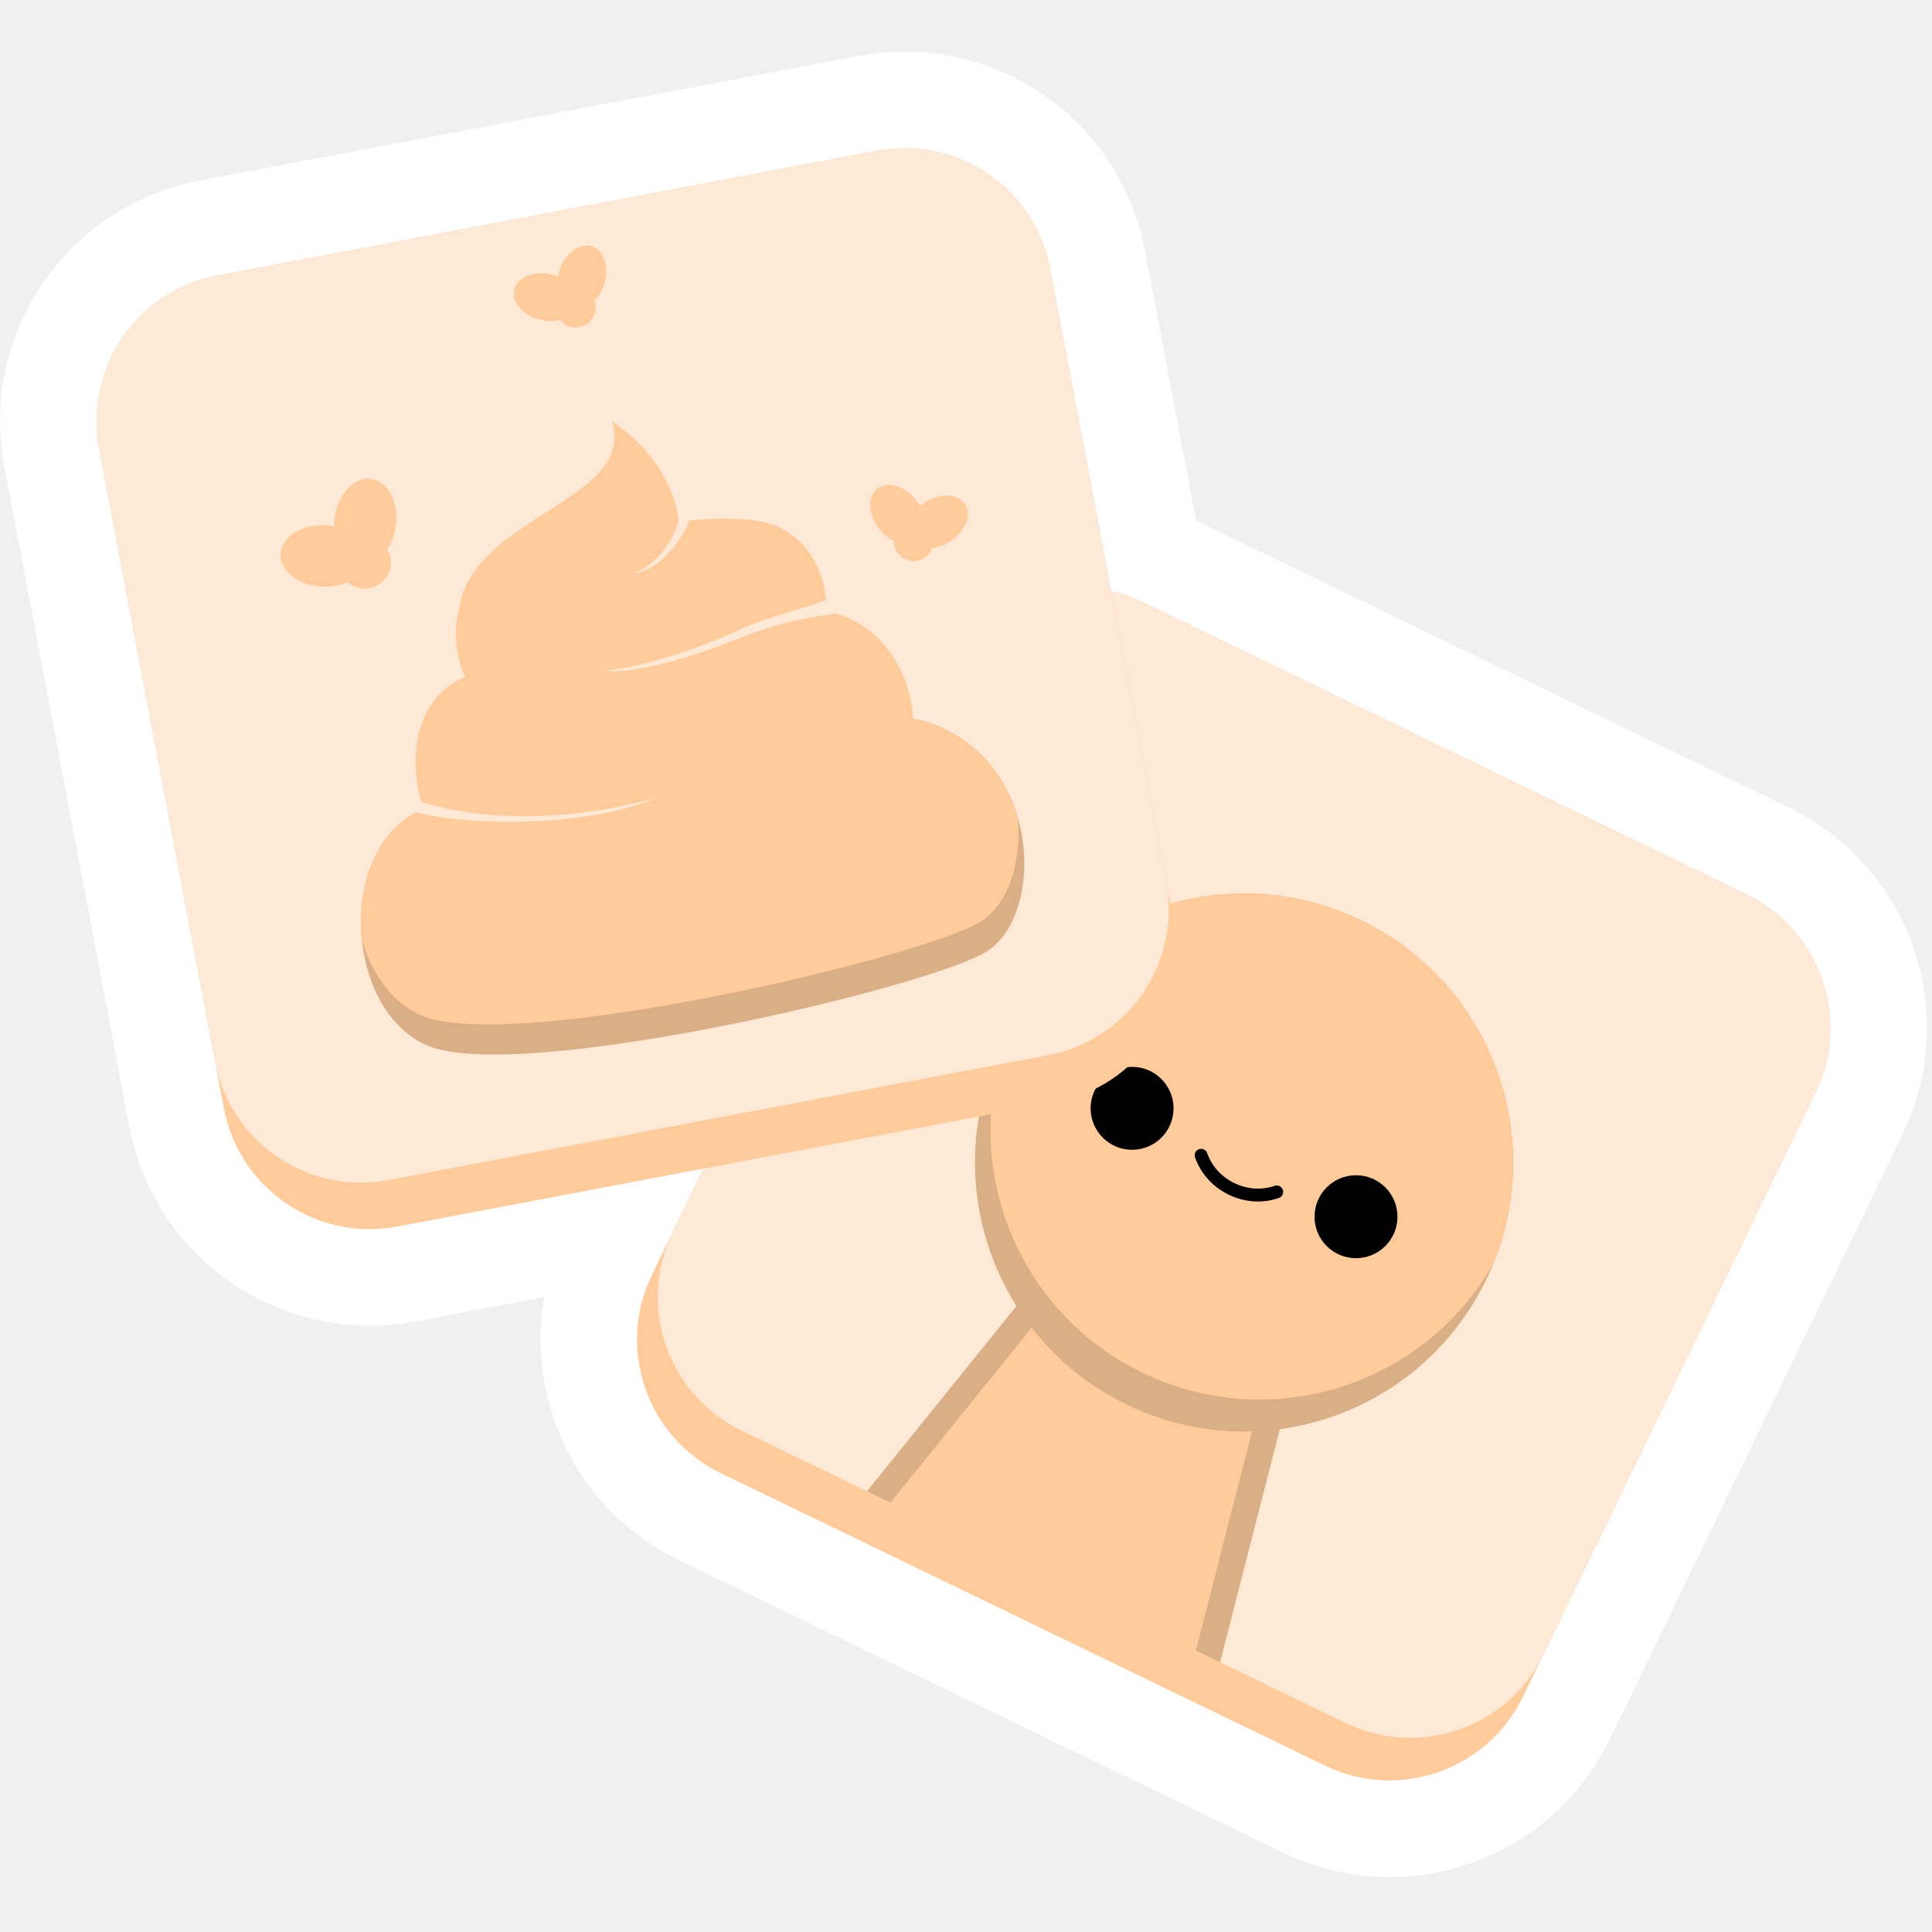
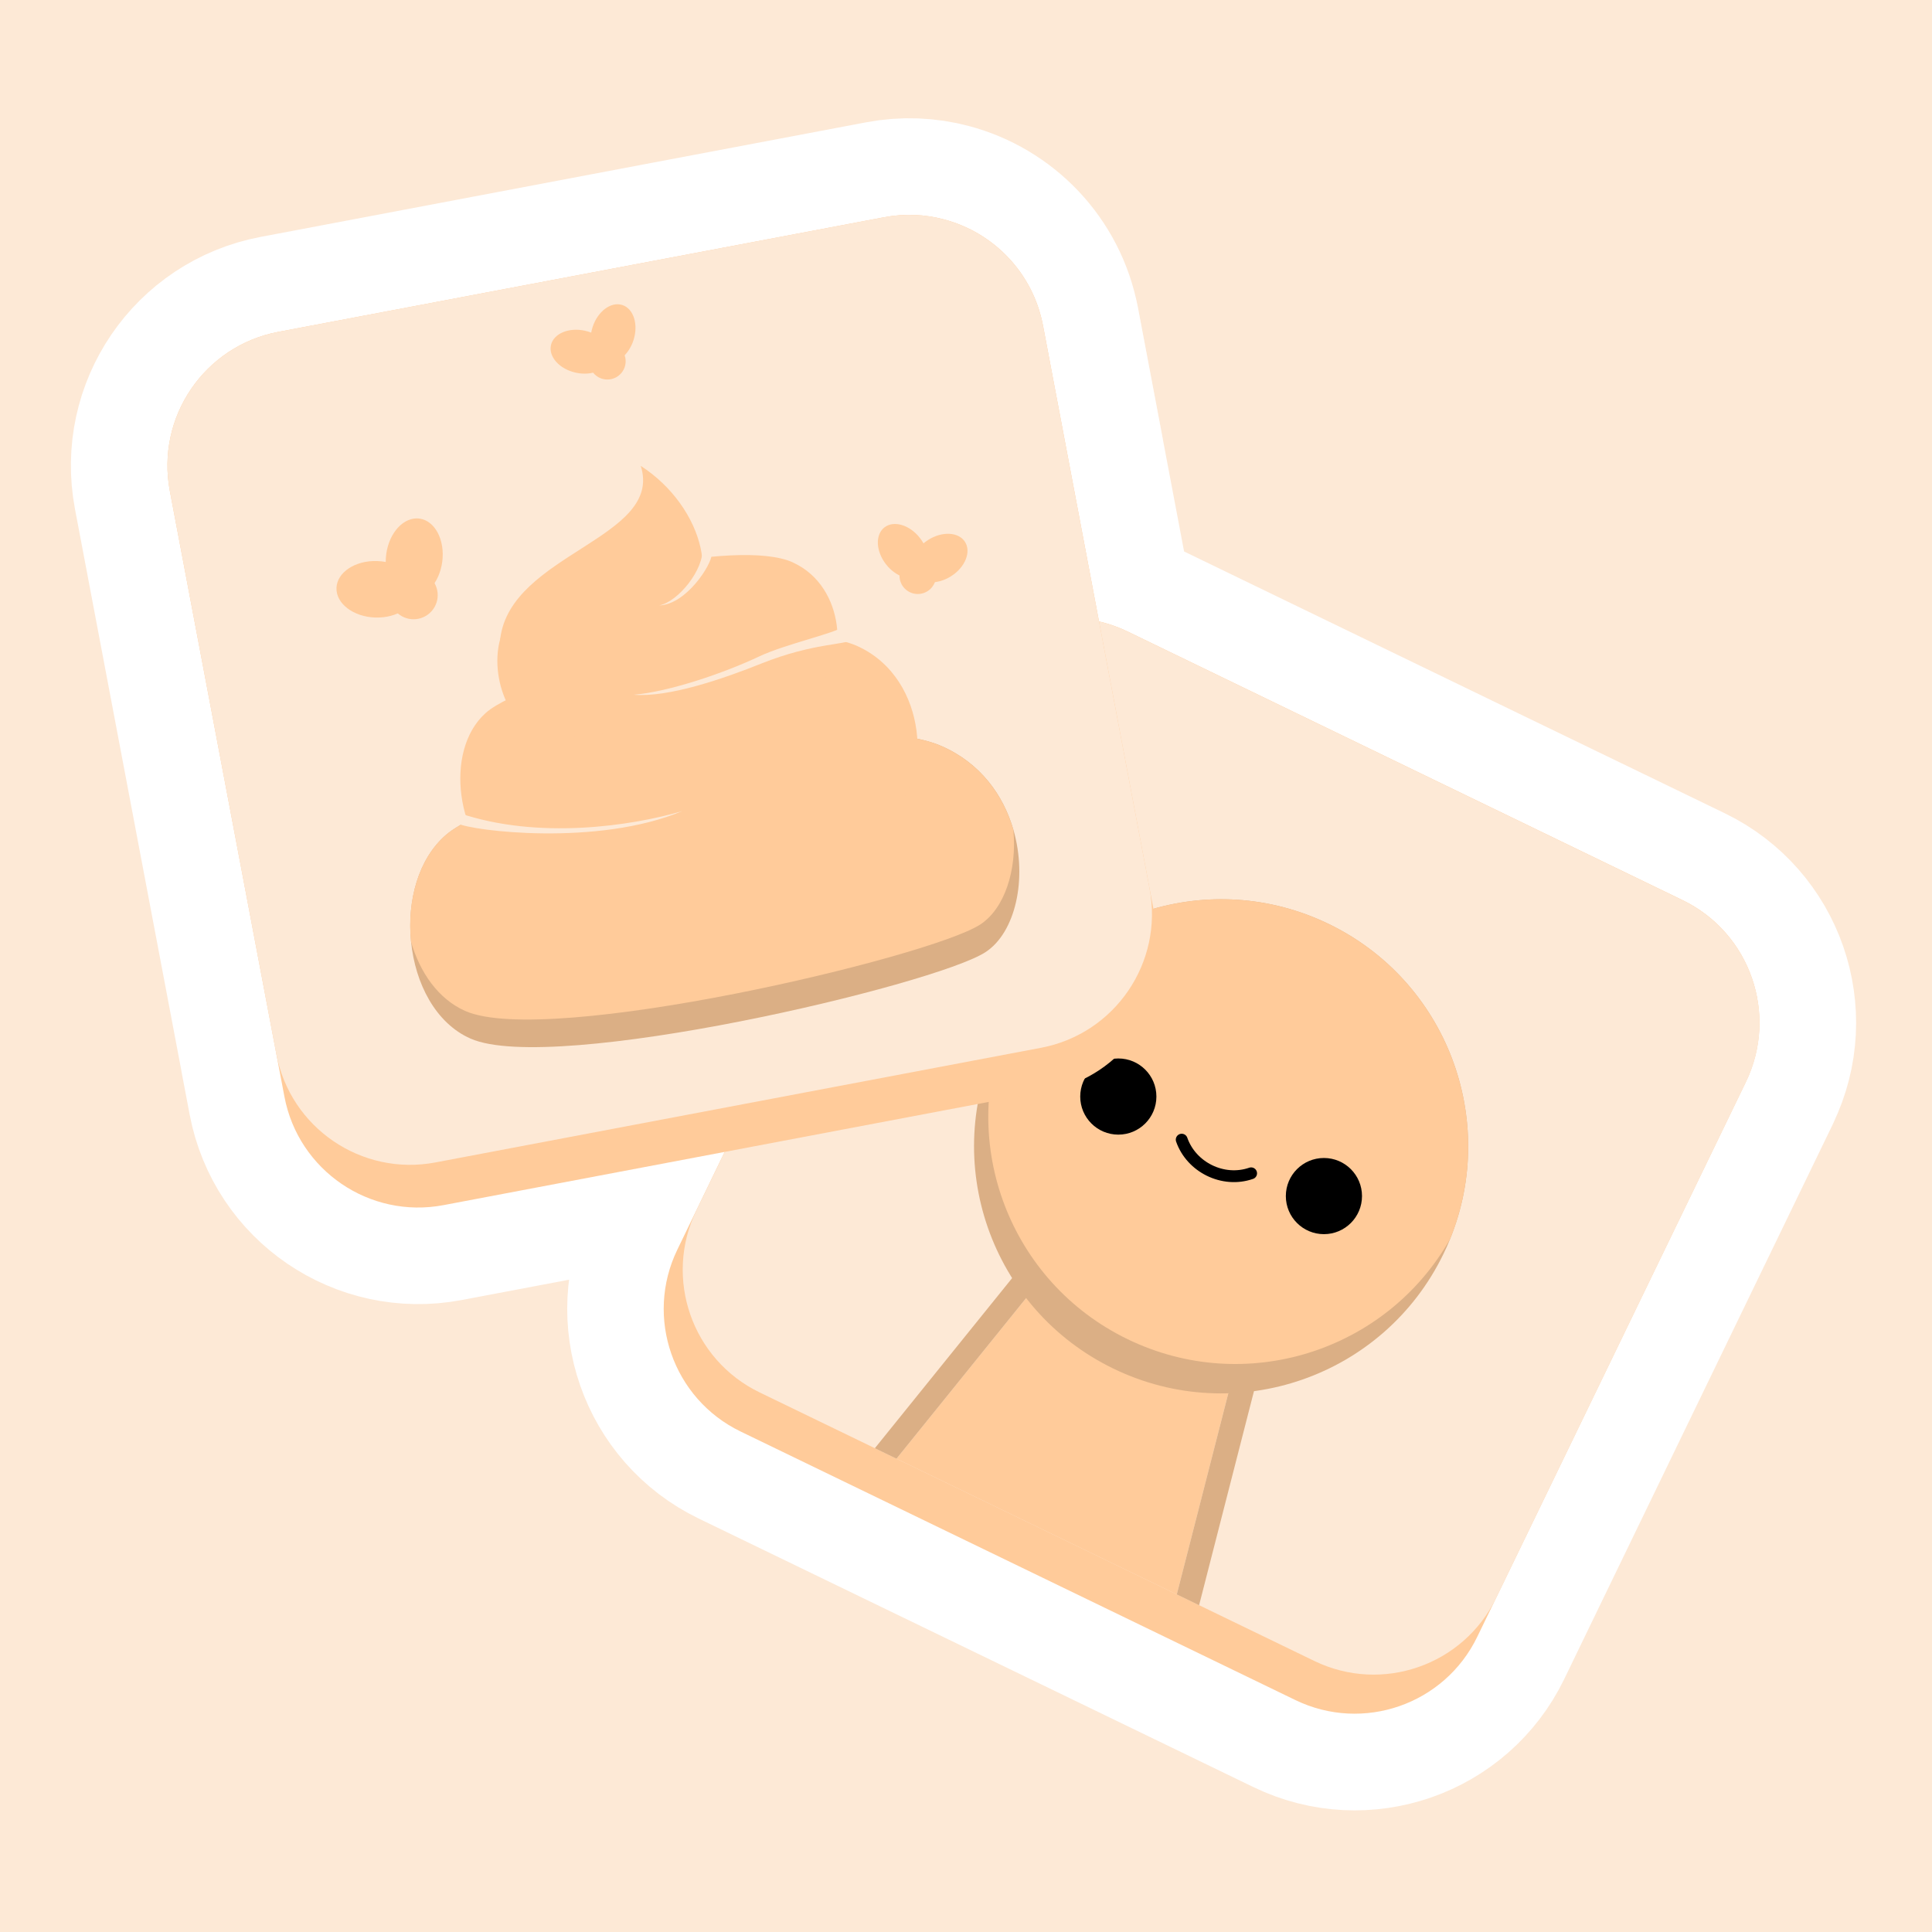
<svg xmlns="http://www.w3.org/2000/svg" width="300" height="300" viewBox="0 0 300 300" fill="none">
-   <g clip-path="url(#clip0_787_312)">
-     <path d="M281.92 169.65L239.7 256.86L236.5 263.48C230.96 274.92 217.2 279.71 205.76 274.17L111.94 228.75C100.49 223.2 95.7 209.44 101.24 198L103.73 192.85L104.44 191.39L105.04 190.16L109.25 181.46L61.71 190.46C49.21 192.82 37.18 184.61 34.81 172.13L33.45 164.97C33.45 164.97 33.45 164.93 33.45 164.91L33.2 163.61L28.82 140.49L25.44 122.65L15.41 69.7C13.05 57.2 21.26 45.17 33.75 42.79L100.21 30.21L121.26 26.23L136.16 23.41C139.65 22.75 143.11 22.91 146.33 23.77C154.63 25.96 161.36 32.74 163.06 41.74L167.08 62.98L172.53 91.76C174.18 92.14 175.82 92.71 177.42 93.48L238.24 122.93L257.52 132.26L271.23 138.9C282.67 144.44 287.46 158.2 281.91 169.64L281.92 169.65Z" fill="white" stroke="white" stroke-width="30" stroke-linecap="round" stroke-linejoin="round" />
-     <path opacity="0.4" d="M167.091 62.97L167.081 62.98L163.061 41.74L167.091 62.97Z" fill="white" stroke="white" stroke-width="30" stroke-linecap="round" stroke-linejoin="round" />
-     <path d="M146.637 104.163L101.219 197.989C95.68 209.432 100.466 223.2 111.91 228.739L205.735 274.156C217.178 279.696 230.946 274.91 236.485 263.466L281.903 169.641C287.442 158.197 282.656 144.43 271.212 138.891L177.387 93.473C165.944 87.934 152.176 92.72 146.637 104.163Z" fill="#FFCB9A" />
-     <path d="M281.919 169.65L239.699 256.86C234.159 268.3 220.389 273.09 208.949 267.55L115.129 222.13C103.679 216.59 98.899 202.82 104.429 191.38L146.649 104.17C152.189 92.73 165.959 87.94 177.409 93.49L271.229 138.91C282.669 144.45 287.459 158.22 281.919 169.66V169.65Z" fill="#FDE9D6" />
-     <path d="M185.679 256.29L138.279 233.34L173.009 190.31L199.319 203.05L185.679 256.29Z" fill="#FFCB9A" />
-     <path d="M173.009 190.31L138.279 233.34L134.619 231.57L169.339 188.54L173.009 190.31Z" fill="#DBAF85" />
-     <path d="M189.45 258.12L185.68 256.29L199.32 203.05L203.1 204.88L189.45 258.12Z" fill="#DBAF85" />
-     <path d="M230.77 198.72C220.72 219.48 195.74 228.17 174.97 218.11C154.21 208.06 145.52 183.08 155.58 162.32C155.99 161.48 156.41 160.68 156.87 159.88C167.64 140.88 191.46 133.27 211.38 142.92C231.31 152.57 240.11 175.97 231.89 196.2C231.55 197.05 231.18 197.88 230.77 198.72Z" fill="#DBAF85" />
-     <path d="M231.889 196.2C221.119 215.19 197.309 222.79 177.379 213.14C157.449 203.49 148.649 180.1 156.869 159.88C167.639 140.88 191.459 133.27 211.379 142.92C231.309 152.57 240.109 175.97 231.889 196.2Z" fill="#FFCB9A" />
-     <path d="M175.79 178.54C179.346 178.54 182.23 175.657 182.23 172.1C182.23 168.543 179.346 165.66 175.79 165.66C172.233 165.66 169.35 168.543 169.35 172.1C169.35 175.657 172.233 178.54 175.79 178.54Z" fill="black" />
-     <path d="M210.559 195.37C214.116 195.37 216.999 192.487 216.999 188.93C216.999 185.373 214.116 182.49 210.559 182.49C207.002 182.49 204.119 185.373 204.119 188.93C204.119 192.487 207.002 195.37 210.559 195.37Z" fill="black" />
-     <path d="M186.51 179.39C188.13 184.04 193.49 186.73 198.25 185.08" stroke="black" stroke-width="2" stroke-linecap="round" stroke-linejoin="round" />
-     <path d="M163.061 41.74L182.451 144.17C184.811 156.66 176.601 168.7 164.111 171.07L61.691 190.46C49.191 192.83 37.151 184.61 34.781 172.13L15.4 69.69C13.04 57.2 21.25 45.16 33.74 42.79L136.171 23.41C139.661 22.75 143.121 22.91 146.331 23.78C154.631 25.97 161.361 32.75 163.061 41.75V41.74Z" fill="#FFCB9A" />
-     <path d="M163.061 41.74L181.081 136.95C183.441 149.44 175.231 161.48 162.741 163.85L60.321 183.24C47.821 185.61 35.781 177.39 33.41 164.91L15.4 69.69C13.04 57.2 21.25 45.16 33.74 42.79L136.171 23.41C139.661 22.75 143.121 22.91 146.331 23.78C154.631 25.97 161.361 32.75 163.061 41.75V41.74Z" fill="#FDE9D6" />
-     <path d="M153.331 147.68C144.771 153.25 80.241 168.47 66.251 162.3C60.341 159.7 56.881 152.97 56.191 145.89C55.511 139.06 57.391 131.9 62.131 127.83C71.781 119.54 128.961 105.51 145.821 112.8C152.471 115.67 156.361 121.15 158.051 126.99C160.461 135.33 158.371 144.4 153.331 147.68Z" fill="#DBAF85" />
-     <path d="M158.04 126.99C158.69 133.82 156.54 140.34 152.44 143.01C143.88 148.58 79.35 163.8 65.36 157.63C60.79 155.61 57.68 151.11 56.18 145.89C55.5 139.06 57.38 131.9 62.12 127.83C71.77 119.54 128.95 105.51 145.81 112.8C152.46 115.67 156.35 121.15 158.04 126.99Z" fill="#FFCB9A" />
-     <path d="M131.74 95.96C143.93 101.55 144.04 119.13 137.63 123.46C131.22 127.79 79.36 139.15 72.14 134.39C64 129.03 61.6 113.7 68.81 107.24C76.02 100.78 119 90.11 131.75 95.96H131.74Z" fill="#FFCB9A" />
-     <path d="M120.791 81.8C129.861 85.96 129.941 99.04 125.171 102.25C120.401 105.46 81.821 113.93 76.451 110.38C70.401 106.39 68.611 94.99 73.971 90.18C79.341 85.37 111.311 77.44 120.791 81.79V81.8Z" fill="#FFCB9A" />
-     <path d="M95.031 65.44C98.951 77.71 73.001 80.27 71.271 94.71C70.771 98.91 91.561 95.57 100.461 91.12C109.361 86.67 105.821 72.42 95.031 65.45V65.44Z" fill="#FFCB9A" />
-     <path d="M102.12 123.81C93.31 126.4 77.64 128.66 64.42 124.19C61.8 125.99 61.72 124.66 64.05 125.91C66.38 127.16 87.79 129.86 102.12 123.8V123.81Z" fill="#FDE9D6" />
-     <path d="M93.791 104.16C99.791 103.67 109.171 100.47 115.031 97.69C119.481 95.58 128.081 93.73 129.361 92.59C130.601 93.35 131.411 94.01 130.571 94.87C129.731 95.73 124.181 95.39 115.551 98.83C109.071 101.42 99.781 104.66 93.791 104.15V104.16Z" fill="#FDE9D6" />
-     <path d="M105.451 79.27C105.831 82.9 101.341 88.47 98.141 89.05C102.751 88.91 107.031 82.12 107.031 80.43C107.031 79.09 105.451 79.27 105.451 79.27Z" fill="#FDE9D6" />
-     <path d="M61.471 81.644C61.951 77.964 60.219 74.704 57.601 74.362C54.983 74.02 52.472 76.727 51.991 80.407C51.511 84.087 53.243 87.347 55.861 87.689C58.478 88.031 60.99 85.325 61.471 81.644Z" fill="#FFCB9A" />
-     <path d="M57.014 86.548C57.103 83.909 54.169 81.669 50.46 81.543C46.751 81.417 43.671 83.454 43.582 86.093C43.492 88.731 46.427 90.972 50.136 91.098C53.845 91.223 56.925 89.186 57.014 86.548Z" fill="#FFCB9A" />
-     <path d="M56.619 91.39C58.872 91.39 60.699 89.564 60.699 87.31C60.699 85.057 58.872 83.23 56.619 83.23C54.366 83.23 52.539 85.057 52.539 87.31C52.539 89.564 54.366 91.39 56.619 91.39Z" fill="#FFCB9A" />
-     <path d="M147.529 84.101C149.898 82.589 150.945 79.993 149.866 78.303C148.787 76.613 145.992 76.469 143.623 77.982C141.253 79.494 140.206 82.09 141.285 83.78C142.364 85.47 145.159 85.614 147.529 84.101Z" fill="#FFCB9A" />
-     <path d="M142.511 83.876C144.089 82.64 143.964 79.844 142.231 77.63C140.498 75.417 137.814 74.625 136.235 75.861C134.657 77.097 134.782 79.893 136.515 82.106C138.248 84.32 140.932 85.112 142.511 83.876Z" fill="#FFCB9A" />
-     <path d="M141.881 87.12C143.588 87.12 144.971 85.737 144.971 84.03C144.971 82.324 143.588 80.94 141.881 80.94C140.174 80.94 138.791 82.324 138.791 84.03C138.791 85.737 140.174 87.12 141.881 87.12Z" fill="#FFCB9A" />
-     <path d="M93.798 44.217C94.669 41.544 93.83 38.874 91.924 38.253C90.018 37.631 87.766 39.295 86.895 41.967C86.025 44.64 86.864 47.31 88.77 47.932C90.676 48.553 92.927 46.89 93.798 44.217Z" fill="#FFCB9A" />
-     <path d="M89.786 47.25C90.222 45.293 88.35 43.212 85.606 42.601C82.862 41.99 80.285 43.081 79.849 45.038C79.414 46.995 81.285 49.077 84.029 49.687C86.773 50.298 89.35 49.207 89.786 47.25Z" fill="#FFCB9A" />
-     <path d="M89.391 50.85C91.097 50.85 92.481 49.467 92.481 47.76C92.481 46.054 91.097 44.67 89.391 44.67C87.684 44.67 86.301 46.054 86.301 47.76C86.301 49.467 87.684 50.85 89.391 50.85Z" fill="#FFCB9A" />
-   </g>
-   <defs>
-     <clipPath id="clip0_787_312">
-       <rect width="299.23" height="283.47" fill="white" transform="translate(0 8)" />
-     </clipPath>
-   </defs>
+   <rect width="300" height="300" fill="#FDE9D6" />
+   <path d="M271.104 168.022L232.335 248.103L229.397 254.182C224.309 264.687 211.674 269.086 201.169 263.998L115.019 222.291C104.504 217.195 100.106 204.56 105.193 194.055L107.48 189.326L108.132 187.985L108.683 186.856L112.548 178.867L68.894 187.131C57.416 189.298 46.37 181.759 44.193 170.3L42.944 163.725C42.944 163.725 42.944 163.688 42.944 163.67L42.715 162.476L38.693 141.246L35.589 124.864L26.379 76.243C24.212 64.764 31.751 53.718 43.22 51.532L104.247 39.98L123.577 36.326L137.259 33.736C140.463 33.13 143.641 33.277 146.597 34.067C154.219 36.078 160.399 42.304 161.96 50.568L165.651 70.072L170.656 96.499C172.171 96.848 173.677 97.372 175.146 98.079L230.994 125.121L248.698 133.689L261.288 139.786C271.792 144.873 276.191 157.508 271.095 168.013L271.104 168.022Z" fill="white" stroke="white" stroke-width="30" stroke-linecap="round" stroke-linejoin="round" />
+   <path opacity="0.4" d="M165.662 70.063L165.652 70.072L161.961 50.568L165.662 70.063Z" fill="white" stroke="white" stroke-width="30" stroke-linecap="round" stroke-linejoin="round" />
+   <path d="M146.882 107.888L105.177 194.044C100.09 204.552 104.485 217.194 114.993 222.281L201.149 263.986C211.657 269.072 224.299 264.677 229.385 254.169L271.09 168.013C276.177 157.505 271.782 144.864 261.274 139.777L175.118 98.072C164.61 92.985 151.968 97.38 146.882 107.888Z" fill="#FFCB9A" />
+   <path d="M271.105 168.022L232.337 248.103C227.249 258.608 214.605 263.006 204.1 257.919L117.949 216.212C107.435 211.125 103.046 198.48 108.124 187.976L146.893 107.894C151.98 97.389 164.624 92.991 175.138 98.087L261.289 139.795C271.794 144.882 276.193 157.526 271.105 168.031V168.022Z" fill="#FDE9D6" />
+   <path d="M182.732 247.58L139.207 226.506L171.098 186.993L195.257 198.692L182.732 247.58Z" fill="#FFCB9A" />
+   <path d="M171.098 186.993L139.207 226.506L135.846 224.881L167.728 185.368L171.098 186.993Z" fill="#DBAF85" />
+   <path d="M186.194 249.26L182.732 247.58L195.257 198.692L198.728 200.372L186.194 249.26Z" fill="#DBAF85" />
+   <path d="M224.137 194.716C214.908 213.779 191.97 221.758 172.898 212.521C153.835 203.292 145.855 180.354 155.093 161.291C155.47 160.52 155.855 159.785 156.278 159.051C166.167 141.604 188.04 134.616 206.332 143.477C224.633 152.338 232.713 173.825 225.165 192.402C224.853 193.182 224.513 193.944 224.137 194.716Z" fill="#DBAF85" />
+   <path d="M225.164 192.402C215.274 209.839 193.411 216.818 175.11 207.957C156.809 199.096 148.728 177.618 156.276 159.051C166.166 141.604 188.039 134.616 206.331 143.477C224.631 152.338 232.712 173.825 225.164 192.402Z" fill="#FFCB9A" />
+   <path d="M173.652 176.185C176.918 176.185 179.565 173.538 179.565 170.272C179.565 167.006 176.918 164.358 173.652 164.358C170.386 164.358 167.738 167.006 167.738 170.272C167.738 173.538 170.386 176.185 173.652 176.185Z" fill="black" />
+   <path d="M205.578 191.639C208.844 191.639 211.491 188.992 211.491 185.726C211.491 182.46 208.844 179.812 205.578 179.812C202.312 179.812 199.664 182.46 199.664 185.726C199.664 188.992 202.312 191.639 205.578 191.639Z" fill="black" />
+   <path d="M183.494 176.966C184.982 181.236 189.904 183.706 194.274 182.191" stroke="black" stroke-width="1.837" stroke-linecap="round" stroke-linejoin="round" />
+   <path d="M161.961 50.568L179.766 144.625C181.933 156.094 174.394 167.15 162.925 169.326L68.877 187.131C57.399 189.307 46.343 181.759 44.167 170.299L26.371 76.233C24.204 64.764 31.743 53.708 43.212 51.532L137.269 33.736C140.474 33.13 143.651 33.277 146.599 34.076C154.22 36.087 160.4 42.313 161.961 50.577V50.568Z" fill="#FFCB9A" />
+   <path d="M161.961 50.568L178.508 137.995C180.675 149.464 173.136 160.52 161.667 162.696L67.62 180.501C56.141 182.677 45.085 175.129 42.909 163.67L26.371 76.233C24.204 64.764 31.743 53.708 43.212 51.532L137.269 33.736C140.474 33.13 143.651 33.277 146.599 34.076C154.22 36.087 160.4 42.313 161.961 50.577V50.568Z" fill="#FDE9D6" />
+   <path d="M153.028 147.848C145.168 152.963 85.913 166.939 73.067 161.273C67.64 158.885 64.462 152.706 63.829 146.204C63.204 139.933 64.931 133.358 69.283 129.621C78.144 122.008 130.65 109.125 146.132 115.819C152.239 118.455 155.811 123.487 157.362 128.849C159.575 136.507 157.656 144.836 153.028 147.848Z" fill="#DBAF85" />
+   <path d="M157.351 128.849C157.948 135.121 155.973 141.108 152.209 143.56C144.348 148.674 85.093 162.65 72.247 156.985C68.05 155.13 65.195 150.998 63.817 146.204C63.193 139.933 64.919 133.358 69.272 129.621C78.133 122.008 130.639 109.125 146.12 115.819C152.227 118.455 155.799 123.487 157.351 128.849Z" fill="#FFCB9A" />
+   <path d="M133.201 100.356C144.394 105.489 144.495 121.632 138.609 125.608C132.723 129.584 85.102 140.015 78.472 135.644C70.998 130.723 68.794 116.646 75.415 110.714C82.035 104.782 121.502 94.984 133.21 100.356H133.201Z" fill="#FFCB9A" />
+   <path d="M123.147 87.353C131.476 91.173 131.549 103.184 127.169 106.132C122.789 109.079 87.363 116.857 82.432 113.597C76.876 109.933 75.233 99.465 80.154 95.048C85.085 90.632 114.442 83.35 123.147 87.344V87.353Z" fill="#FFCB9A" />
+   <path d="M99.492 72.331C103.092 83.598 79.263 85.948 77.674 99.208C77.215 103.065 96.306 99.998 104.478 95.911C112.651 91.825 109.4 78.74 99.492 72.34V72.331Z" fill="#FFCB9A" />
+   <path d="M106.002 125.929C97.912 128.307 83.523 130.383 71.384 126.278C68.978 127.931 68.904 126.71 71.044 127.857C73.184 129.005 92.843 131.485 106.002 125.92V125.929Z" fill="#FDE9D6" />
+   <path d="M98.353 107.885C103.863 107.436 112.476 104.497 117.857 101.944C121.944 100.007 129.841 98.308 131.016 97.261C132.155 97.959 132.898 98.565 132.127 99.355C131.356 100.145 126.259 99.832 118.335 102.991C112.384 105.369 103.854 108.345 98.353 107.876V107.885Z" fill="#FDE9D6" />
+   <path d="M109.06 85.03C109.409 88.363 105.286 93.478 102.348 94.011C106.581 93.882 110.511 87.647 110.511 86.095C110.511 84.865 109.06 85.03 109.06 85.03Z" fill="#FDE9D6" />
+   <path d="M68.675 87.21C69.117 83.831 67.526 80.837 65.122 80.523C62.718 80.209 60.412 82.694 59.971 86.074C59.53 89.453 61.12 92.447 63.524 92.761C65.928 93.075 68.234 90.59 68.675 87.21Z" fill="#FFCB9A" />
+   <path d="M64.582 91.713C64.665 89.29 61.97 87.232 58.564 87.117C55.158 87.002 52.33 88.872 52.248 91.295C52.166 93.718 54.861 95.775 58.267 95.891C61.673 96.006 64.5 94.135 64.582 91.713Z" fill="#FFCB9A" />
+   <path d="M64.219 96.159C66.288 96.159 67.966 94.482 67.966 92.413C67.966 90.344 66.288 88.666 64.219 88.666C62.15 88.666 60.473 90.344 60.473 92.413C60.473 94.482 62.15 96.159 64.219 96.159Z" fill="#FFCB9A" />
+   <path d="M147.698 89.466C149.874 88.077 150.835 85.694 149.845 84.142C148.854 82.59 146.287 82.458 144.112 83.847C141.936 85.236 140.975 87.62 141.965 89.171C142.956 90.723 145.523 90.855 147.698 89.466Z" fill="#FFCB9A" />
+   <path d="M143.09 89.259C144.54 88.124 144.425 85.557 142.834 83.524C141.242 81.492 138.777 80.764 137.328 81.899C135.878 83.034 135.993 85.602 137.585 87.634C139.176 89.667 141.641 90.394 143.09 89.259Z" fill="#FFCB9A" />
+   <path d="M142.511 92.238C144.078 92.238 145.349 90.968 145.349 89.401C145.349 87.834 144.078 86.564 142.511 86.564C140.944 86.564 139.674 87.834 139.674 89.401C139.674 90.968 140.944 92.238 142.511 92.238Z" fill="#FFCB9A" />
+   <path d="M98.361 52.842C99.161 50.388 98.39 47.936 96.64 47.365C94.889 46.795 92.822 48.322 92.022 50.777C91.223 53.231 91.993 55.683 93.743 56.253C95.494 56.824 97.561 55.297 98.361 52.842Z" fill="#FFCB9A" />
+   <path d="M94.677 55.627C95.077 53.831 93.359 51.919 90.839 51.358C88.319 50.797 85.952 51.799 85.552 53.596C85.152 55.393 86.871 57.305 89.39 57.865C91.91 58.426 94.277 57.424 94.677 55.627Z" fill="#FFCB9A" />
+   <path d="M94.314 58.933C95.881 58.933 97.151 57.663 97.151 56.096C97.151 54.529 95.881 53.258 94.314 53.258C92.747 53.258 91.477 54.529 91.477 56.096C91.477 57.663 92.747 58.933 94.314 58.933Z" fill="#FFCB9A" />
</svg>
